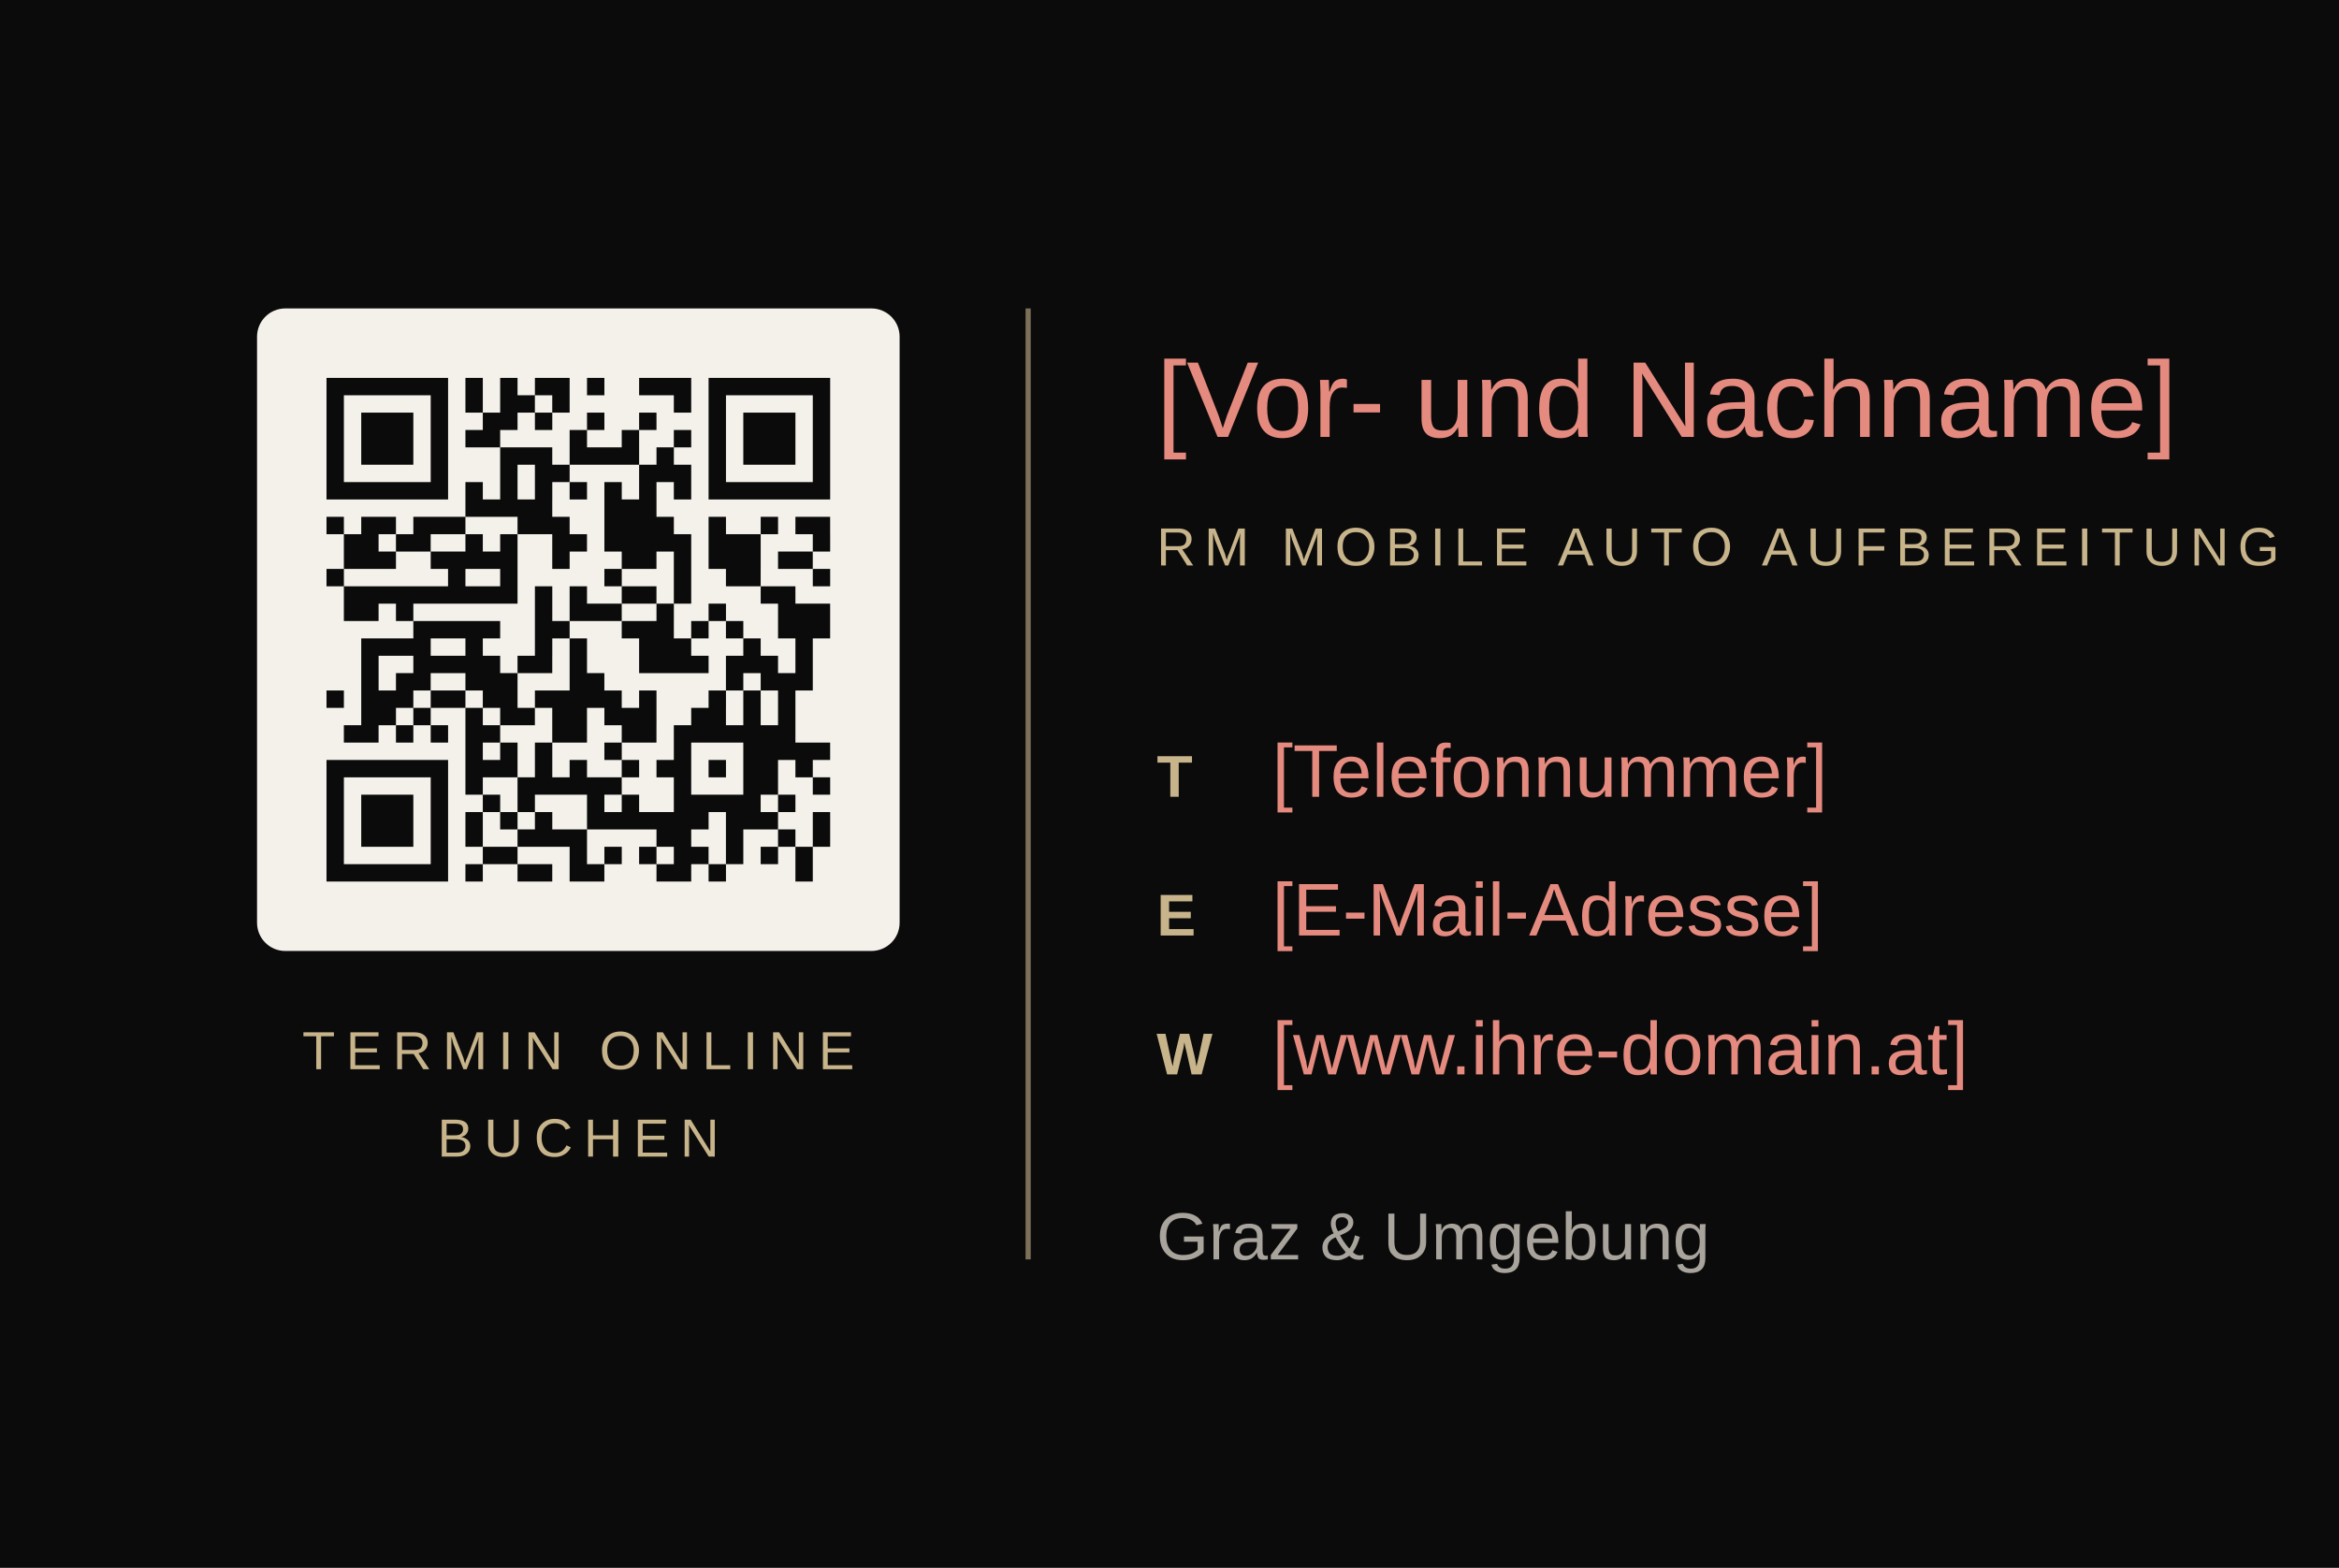
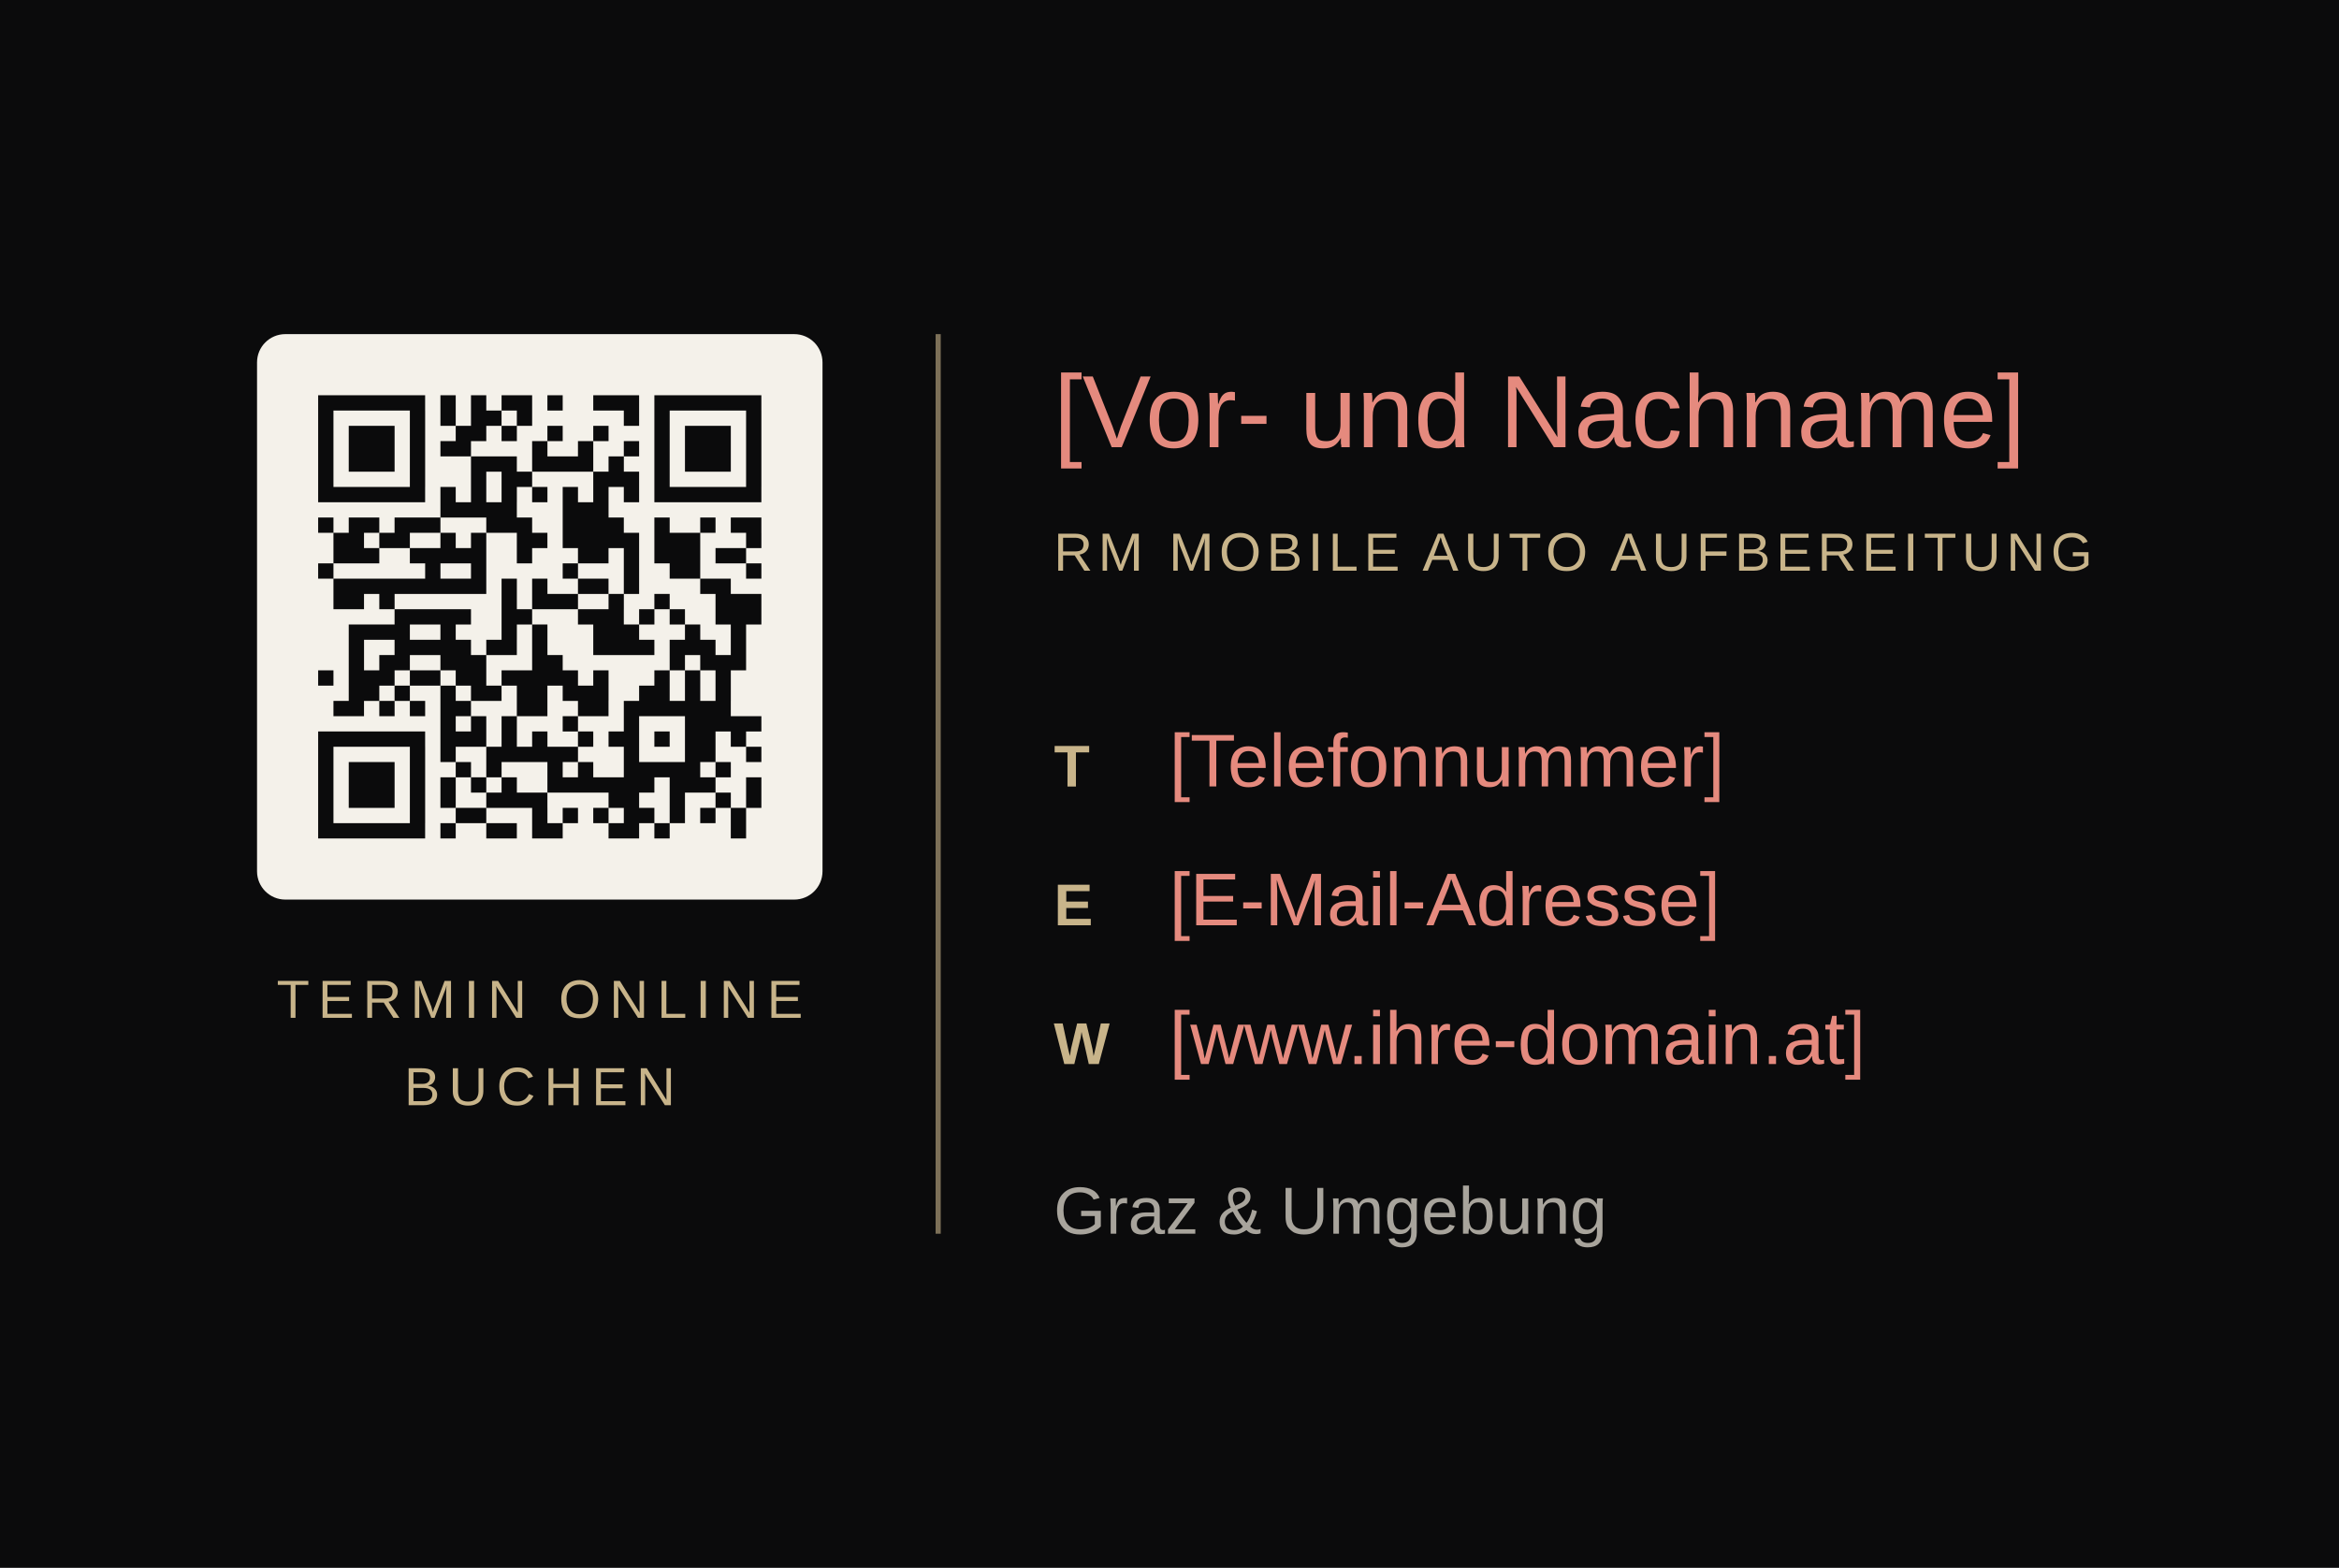
<svg xmlns="http://www.w3.org/2000/svg" width="91mm" height="61mm" viewBox="-3 -3 91 61">
  <defs />
  <rect x="-3" y="-3" width="91" height="61" fill="#0b0b0c" />
-   <rect x="7" y="9" width="25" height="25" rx="1.1" fill="#f4f1ea" />
-   <path d="M9.703 11.703h4.73v0.676h-4.73zM15.108 11.703h0.676v0.676h-0.676zM16.459 11.703h0.676v0.676h-0.676zM17.811 11.703h1.351v0.676h-1.351zM19.838 11.703h0.676v0.676h-0.676zM21.865 11.703h2.027v0.676h-2.027zM24.568 11.703h4.73v0.676h-4.73zM9.703 12.378h0.676v0.676h-0.676zM13.757 12.378h0.676v0.676h-0.676zM15.108 12.378h0.676v0.676h-0.676zM16.459 12.378h1.351v0.676h-1.351zM18.486 12.378h0.676v0.676h-0.676zM23.216 12.378h0.676v0.676h-0.676zM24.568 12.378h0.676v0.676h-0.676zM28.622 12.378h0.676v0.676h-0.676zM9.703 13.054h0.676v0.676h-0.676zM11.054 13.054h2.027v0.676h-2.027zM13.757 13.054h0.676v0.676h-0.676zM15.784 13.054h1.351v0.676h-1.351zM17.811 13.054h0.676v0.676h-0.676zM19.838 13.054h0.676v0.676h-0.676zM21.865 13.054h0.676v0.676h-0.676zM24.568 13.054h0.676v0.676h-0.676zM25.919 13.054h2.027v0.676h-2.027zM28.622 13.054h0.676v0.676h-0.676zM9.703 13.73h0.676v0.676h-0.676zM11.054 13.73h2.027v0.676h-2.027zM13.757 13.73h0.676v0.676h-0.676zM15.108 13.73h1.351v0.676h-1.351zM19.162 13.73h0.676v0.676h-0.676zM21.189 13.73h0.676v0.676h-0.676zM23.216 13.73h0.676v0.676h-0.676zM24.568 13.73h0.676v0.676h-0.676zM25.919 13.73h2.027v0.676h-2.027zM28.622 13.73h0.676v0.676h-0.676zM9.703 14.405h0.676v0.676h-0.676zM11.054 14.405h2.027v0.676h-2.027zM13.757 14.405h0.676v0.676h-0.676zM16.459 14.405h2.027v0.676h-2.027zM19.162 14.405h2.703v0.676h-2.703zM22.541 14.405h0.676v0.676h-0.676zM24.568 14.405h0.676v0.676h-0.676zM25.919 14.405h2.027v0.676h-2.027zM28.622 14.405h0.676v0.676h-0.676zM9.703 15.081h0.676v0.676h-0.676zM13.757 15.081h0.676v0.676h-0.676zM16.459 15.081h0.676v0.676h-0.676zM17.811 15.081h1.351v0.676h-1.351zM21.865 15.081h2.027v0.676h-2.027zM24.568 15.081h0.676v0.676h-0.676zM28.622 15.081h0.676v0.676h-0.676zM9.703 15.757h4.73v0.676h-4.73zM15.108 15.757h0.676v0.676h-0.676zM16.459 15.757h0.676v0.676h-0.676zM17.811 15.757h0.676v0.676h-0.676zM19.162 15.757h0.676v0.676h-0.676zM20.514 15.757h0.676v0.676h-0.676zM21.865 15.757h0.676v0.676h-0.676zM23.216 15.757h0.676v0.676h-0.676zM24.568 15.757h4.73v0.676h-4.73zM15.108 16.432h3.378v0.676h-3.378zM20.514 16.432h2.027v0.676h-2.027zM9.703 17.108h0.676v0.676h-0.676zM11.054 17.108h1.351v0.676h-1.351zM13.081 17.108h2.027v0.676h-2.027zM17.135 17.108h2.027v0.676h-2.027zM20.514 17.108h2.703v0.676h-2.703zM24.568 17.108h0.676v0.676h-0.676zM26.595 17.108h0.676v0.676h-0.676zM27.946 17.108h1.351v0.676h-1.351zM10.378 17.784h1.351v0.676h-1.351zM12.405 17.784h1.351v0.676h-1.351zM15.108 17.784h0.676v0.676h-0.676zM16.459 17.784h0.676v0.676h-0.676zM18.486 17.784h1.351v0.676h-1.351zM20.514 17.784h3.378v0.676h-3.378zM24.568 17.784h2.027v0.676h-2.027zM28.622 17.784h0.676v0.676h-0.676zM10.378 18.459h2.027v0.676h-2.027zM13.757 18.459h3.378v0.676h-3.378zM18.486 18.459h0.676v0.676h-0.676zM21.189 18.459h1.351v0.676h-1.351zM23.216 18.459h0.676v0.676h-0.676zM24.568 18.459h2.027v0.676h-2.027zM27.27 18.459h1.351v0.676h-1.351zM9.703 19.135h0.676v0.676h-0.676zM14.432 19.135h0.676v0.676h-0.676zM16.459 19.135h0.676v0.676h-0.676zM20.514 19.135h0.676v0.676h-0.676zM23.216 19.135h0.676v0.676h-0.676zM25.243 19.135h1.351v0.676h-1.351zM28.622 19.135h0.676v0.676h-0.676zM10.378 19.811h6.757v0.676h-6.757zM17.811 19.811h0.676v0.676h-0.676zM19.162 19.811h0.676v0.676h-0.676zM21.189 19.811h1.351v0.676h-1.351zM23.216 19.811h0.676v0.676h-0.676zM26.595 19.811h1.351v0.676h-1.351zM10.378 20.486h1.351v0.676h-1.351zM12.405 20.486h0.676v0.676h-0.676zM17.811 20.486h0.676v0.676h-0.676zM19.162 20.486h2.027v0.676h-2.027zM22.541 20.486h0.676v0.676h-0.676zM24.568 20.486h0.676v0.676h-0.676zM27.27 20.486h2.027v0.676h-2.027zM13.081 21.162h3.378v0.676h-3.378zM17.811 21.162h1.351v0.676h-1.351zM21.189 21.162h2.027v0.676h-2.027zM23.892 21.162h0.676v0.676h-0.676zM25.243 21.162h0.676v0.676h-0.676zM27.27 21.162h2.027v0.676h-2.027zM11.054 21.838h2.703v0.676h-2.703zM15.108 21.838h0.676v0.676h-0.676zM17.811 21.838h0.676v0.676h-0.676zM19.162 21.838h0.676v0.676h-0.676zM21.865 21.838h2.027v0.676h-2.027zM25.919 21.838h0.676v0.676h-0.676zM27.946 21.838h0.676v0.676h-0.676zM11.054 22.514h0.676v0.676h-0.676zM13.081 22.514h3.378v0.676h-3.378zM17.135 22.514h1.351v0.676h-1.351zM19.162 22.514h0.676v0.676h-0.676zM21.865 22.514h2.703v0.676h-2.703zM25.243 22.514h2.027v0.676h-2.027zM27.946 22.514h0.676v0.676h-0.676zM11.054 23.189h0.676v0.676h-0.676zM12.405 23.189h1.351v0.676h-1.351zM15.108 23.189h2.027v0.676h-2.027zM19.162 23.189h1.351v0.676h-1.351zM25.243 23.189h0.676v0.676h-0.676zM26.595 23.189h2.027v0.676h-2.027zM9.703 23.865h0.676v0.676h-0.676zM11.054 23.865h2.027v0.676h-2.027zM13.757 23.865h1.351v0.676h-1.351zM15.784 23.865h1.351v0.676h-1.351zM17.811 23.865h3.378v0.676h-3.378zM21.865 23.865h0.676v0.676h-0.676zM24.568 23.865h0.676v0.676h-0.676zM25.919 23.865h0.676v0.676h-0.676zM27.27 23.865h0.676v0.676h-0.676zM11.054 24.541h1.351v0.676h-1.351zM13.081 24.541h0.676v0.676h-0.676zM15.108 24.541h0.676v0.676h-0.676zM16.459 24.541h1.351v0.676h-1.351zM18.486 24.541h1.351v0.676h-1.351zM20.514 24.541h2.027v0.676h-2.027zM23.892 24.541h1.351v0.676h-1.351zM25.919 24.541h0.676v0.676h-0.676zM27.27 24.541h0.676v0.676h-0.676zM10.378 25.216h1.351v0.676h-1.351zM12.405 25.216h0.676v0.676h-0.676zM13.757 25.216h0.676v0.676h-0.676zM15.108 25.216h1.351v0.676h-1.351zM18.486 25.216h1.351v0.676h-1.351zM21.189 25.216h1.351v0.676h-1.351zM23.216 25.216h4.73v0.676h-4.73zM15.108 25.892h0.676v0.676h-0.676zM16.459 25.892h0.676v0.676h-0.676zM17.811 25.892h0.676v0.676h-0.676zM20.514 25.892h0.676v0.676h-0.676zM23.216 25.892h0.676v0.676h-0.676zM25.919 25.892h3.378v0.676h-3.378zM9.703 26.568h4.73v0.676h-4.73zM15.108 26.568h2.027v0.676h-2.027zM17.811 26.568h0.676v0.676h-0.676zM19.162 26.568h0.676v0.676h-0.676zM21.189 26.568h0.676v0.676h-0.676zM22.541 26.568h1.351v0.676h-1.351zM24.568 26.568h0.676v0.676h-0.676zM25.919 26.568h1.351v0.676h-1.351zM27.946 26.568h0.676v0.676h-0.676zM9.703 27.243h0.676v0.676h-0.676zM13.757 27.243h0.676v0.676h-0.676zM15.108 27.243h0.676v0.676h-0.676zM17.135 27.243h4.054v0.676h-4.054zM23.216 27.243h0.676v0.676h-0.676zM25.919 27.243h1.351v0.676h-1.351zM28.622 27.243h0.676v0.676h-0.676zM9.703 27.919h0.676v0.676h-0.676zM11.054 27.919h2.027v0.676h-2.027zM13.757 27.919h0.676v0.676h-0.676zM15.784 27.919h0.676v0.676h-0.676zM17.135 27.919h0.676v0.676h-0.676zM19.838 27.919h0.676v0.676h-0.676zM21.189 27.919h0.676v0.676h-0.676zM23.216 27.919h3.378v0.676h-3.378zM27.27 27.919h0.676v0.676h-0.676zM9.703 28.595h0.676v0.676h-0.676zM11.054 28.595h2.027v0.676h-2.027zM13.757 28.595h0.676v0.676h-0.676zM15.108 28.595h0.676v0.676h-0.676zM16.459 28.595h0.676v0.676h-0.676zM17.811 28.595h0.676v0.676h-0.676zM19.838 28.595h4.73v0.676h-4.73zM25.243 28.595h2.027v0.676h-2.027zM28.622 28.595h0.676v0.676h-0.676zM9.703 29.27h0.676v0.676h-0.676zM11.054 29.27h2.027v0.676h-2.027zM13.757 29.27h0.676v0.676h-0.676zM15.108 29.27h0.676v0.676h-0.676zM17.135 29.27h2.703v0.676h-2.703zM22.541 29.27h1.351v0.676h-1.351zM25.243 29.27h0.676v0.676h-0.676zM27.27 29.27h0.676v0.676h-0.676zM28.622 29.27h0.676v0.676h-0.676zM9.703 29.946h0.676v0.676h-0.676zM13.757 29.946h0.676v0.676h-0.676zM15.784 29.946h1.351v0.676h-1.351zM19.162 29.946h0.676v0.676h-0.676zM20.514 29.946h0.676v0.676h-0.676zM21.865 29.946h0.676v0.676h-0.676zM23.216 29.946h1.351v0.676h-1.351zM25.243 29.946h0.676v0.676h-0.676zM26.595 29.946h0.676v0.676h-0.676zM27.946 29.946h0.676v0.676h-0.676zM9.703 30.622h4.73v0.676h-4.73zM15.108 30.622h0.676v0.676h-0.676zM17.135 30.622h1.351v0.676h-1.351zM19.162 30.622h1.351v0.676h-1.351zM22.541 30.622h1.351v0.676h-1.351zM24.568 30.622h0.676v0.676h-0.676zM27.946 30.622h0.676v0.676h-0.676z" fill="#0b0b0c" />
-   <text x="19.5" y="38.6" font-family="Geist, 'Helvetica Neue', Arial, sans-serif" font-size="2.1" font-weight="500" fill="#c8b48a" text-anchor="middle" letter-spacing="0.42">TERMIN ONLINE</text>
-   <text x="19.5" y="42" font-family="Geist, 'Helvetica Neue', Arial, sans-serif" font-size="2.1" font-weight="500" fill="#c8b48a" text-anchor="middle" letter-spacing="0.42">BUCHEN</text>
-   <line x1="37" y1="9" x2="37" y2="46" stroke="#c8b48a" stroke-width="0.2" stroke-opacity="0.6" />
-   <text x="42" y="14" font-family="Geist, 'Helvetica Neue', Arial, sans-serif" font-size="4.2" font-weight="500" fill="#e58a7e">[Vor- und Nachname]</text>
-   <text x="42" y="19" font-family="Geist, 'Helvetica Neue', Arial, sans-serif" font-size="2.1" font-weight="500" fill="#c8b48a" letter-spacing="0.336">RM MOBILE AUTO AUFBEREITUNG</text>
-   <text x="42" y="28" font-family="Geist, 'Helvetica Neue', Arial, sans-serif" font-size="2.3" font-weight="600" fill="#c8b48a">T</text>
-   <text x="46.5" y="28" font-family="Geist, 'Helvetica Neue', Arial, sans-serif" font-size="2.9" font-weight="400" fill="#e58a7e">[Telefonnummer]</text>
-   <text x="42" y="33.4" font-family="Geist, 'Helvetica Neue', Arial, sans-serif" font-size="2.3" font-weight="600" fill="#c8b48a">E</text>
-   <text x="46.5" y="33.4" font-family="Geist, 'Helvetica Neue', Arial, sans-serif" font-size="2.9" font-weight="400" fill="#e58a7e">[E-Mail-Adresse]</text>
-   <text x="42" y="38.8" font-family="Geist, 'Helvetica Neue', Arial, sans-serif" font-size="2.3" font-weight="600" fill="#c8b48a">W</text>
-   <text x="46.5" y="38.8" font-family="Geist, 'Helvetica Neue', Arial, sans-serif" font-size="2.9" font-weight="400" fill="#e58a7e">[www.ihre-domain.at]</text>
-   <text x="42" y="46" font-family="Geist, 'Helvetica Neue', Arial, sans-serif" font-size="2.6" font-weight="400" fill="#a8a49c">Graz &amp; Umgebung</text>
+   <rect x="7" y="10" width="22" height="22" rx="1.1" fill="#f4f1ea" />
+   <path d="M9.378 12.378h4.162v0.595h-4.162zM14.135 12.378h0.595v0.595h-0.595zM15.324 12.378h0.595v0.595h-0.595zM16.514 12.378h1.189v0.595h-1.189zM18.297 12.378h0.595v0.595h-0.595zM20.081 12.378h1.784v0.595h-1.784zM22.459 12.378h4.162v0.595h-4.162zM9.378 12.973h0.595v0.595h-0.595zM12.946 12.973h0.595v0.595h-0.595zM14.135 12.973h0.595v0.595h-0.595zM15.324 12.973h1.189v0.595h-1.189zM17.108 12.973h0.595v0.595h-0.595zM21.27 12.973h0.595v0.595h-0.595zM22.459 12.973h0.595v0.595h-0.595zM26.027 12.973h0.595v0.595h-0.595zM9.378 13.568h0.595v0.595h-0.595zM10.568 13.568h1.784v0.595h-1.784zM12.946 13.568h0.595v0.595h-0.595zM14.73 13.568h1.189v0.595h-1.189zM16.514 13.568h0.595v0.595h-0.595zM18.297 13.568h0.595v0.595h-0.595zM20.081 13.568h0.595v0.595h-0.595zM22.459 13.568h0.595v0.595h-0.595zM23.649 13.568h1.784v0.595h-1.784zM26.027 13.568h0.595v0.595h-0.595zM9.378 14.162h0.595v0.595h-0.595zM10.568 14.162h1.784v0.595h-1.784zM12.946 14.162h0.595v0.595h-0.595zM14.135 14.162h1.189v0.595h-1.189zM17.703 14.162h0.595v0.595h-0.595zM19.486 14.162h0.595v0.595h-0.595zM21.27 14.162h0.595v0.595h-0.595zM22.459 14.162h0.595v0.595h-0.595zM23.649 14.162h1.784v0.595h-1.784zM26.027 14.162h0.595v0.595h-0.595zM9.378 14.757h0.595v0.595h-0.595zM10.568 14.757h1.784v0.595h-1.784zM12.946 14.757h0.595v0.595h-0.595zM15.324 14.757h1.784v0.595h-1.784zM17.703 14.757h2.378v0.595h-2.378zM20.676 14.757h0.595v0.595h-0.595zM22.459 14.757h0.595v0.595h-0.595zM23.649 14.757h1.784v0.595h-1.784zM26.027 14.757h0.595v0.595h-0.595zM9.378 15.351h0.595v0.595h-0.595zM12.946 15.351h0.595v0.595h-0.595zM15.324 15.351h0.595v0.595h-0.595zM16.514 15.351h1.189v0.595h-1.189zM20.081 15.351h1.784v0.595h-1.784zM22.459 15.351h0.595v0.595h-0.595zM26.027 15.351h0.595v0.595h-0.595zM9.378 15.946h4.162v0.595h-4.162zM14.135 15.946h0.595v0.595h-0.595zM15.324 15.946h0.595v0.595h-0.595zM16.514 15.946h0.595v0.595h-0.595zM17.703 15.946h0.595v0.595h-0.595zM18.892 15.946h0.595v0.595h-0.595zM20.081 15.946h0.595v0.595h-0.595zM21.27 15.946h0.595v0.595h-0.595zM22.459 15.946h4.162v0.595h-4.162zM14.135 16.541h2.973v0.595h-2.973zM18.892 16.541h1.784v0.595h-1.784zM9.378 17.135h0.595v0.595h-0.595zM10.568 17.135h1.189v0.595h-1.189zM12.351 17.135h1.784v0.595h-1.784zM15.919 17.135h1.784v0.595h-1.784zM18.892 17.135h2.378v0.595h-2.378zM22.459 17.135h0.595v0.595h-0.595zM24.243 17.135h0.595v0.595h-0.595zM25.432 17.135h1.189v0.595h-1.189zM9.973 17.73h1.189v0.595h-1.189zM11.757 17.73h1.189v0.595h-1.189zM14.135 17.73h0.595v0.595h-0.595zM15.324 17.73h0.595v0.595h-0.595zM17.108 17.73h1.189v0.595h-1.189zM18.892 17.73h2.973v0.595h-2.973zM22.459 17.73h1.784v0.595h-1.784zM26.027 17.73h0.595v0.595h-0.595zM9.973 18.324h1.784v0.595h-1.784zM12.946 18.324h2.973v0.595h-2.973zM17.108 18.324h0.595v0.595h-0.595zM19.486 18.324h1.189v0.595h-1.189zM21.27 18.324h0.595v0.595h-0.595zM22.459 18.324h1.784v0.595h-1.784zM24.838 18.324h1.189v0.595h-1.189zM9.378 18.919h0.595v0.595h-0.595zM13.541 18.919h0.595v0.595h-0.595zM15.324 18.919h0.595v0.595h-0.595zM18.892 18.919h0.595v0.595h-0.595zM21.27 18.919h0.595v0.595h-0.595zM23.054 18.919h1.189v0.595h-1.189zM26.027 18.919h0.595v0.595h-0.595zM9.973 19.514h5.946v0.595h-5.946zM16.514 19.514h0.595v0.595h-0.595zM17.703 19.514h0.595v0.595h-0.595zM19.486 19.514h1.189v0.595h-1.189zM21.27 19.514h0.595v0.595h-0.595zM24.243 19.514h1.189v0.595h-1.189zM9.973 20.108h1.189v0.595h-1.189zM11.757 20.108h0.595v0.595h-0.595zM16.514 20.108h0.595v0.595h-0.595zM17.703 20.108h1.784v0.595h-1.784zM20.676 20.108h0.595v0.595h-0.595zM22.459 20.108h0.595v0.595h-0.595zM24.838 20.108h1.784v0.595h-1.784zM12.351 20.703h2.973v0.595h-2.973zM16.514 20.703h1.189v0.595h-1.189zM19.486 20.703h1.784v0.595h-1.784zM21.865 20.703h0.595v0.595h-0.595zM23.054 20.703h0.595v0.595h-0.595zM24.838 20.703h1.784v0.595h-1.784zM10.568 21.297h2.378v0.595h-2.378zM14.135 21.297h0.595v0.595h-0.595zM16.514 21.297h0.595v0.595h-0.595zM17.703 21.297h0.595v0.595h-0.595zM20.081 21.297h1.784v0.595h-1.784zM23.649 21.297h0.595v0.595h-0.595zM25.432 21.297h0.595v0.595h-0.595zM10.568 21.892h0.595v0.595h-0.595zM12.351 21.892h2.973v0.595h-2.973zM15.919 21.892h1.189v0.595h-1.189zM17.703 21.892h0.595v0.595h-0.595zM20.081 21.892h2.378v0.595h-2.378zM23.054 21.892h1.784v0.595h-1.784zM25.432 21.892h0.595v0.595h-0.595zM10.568 22.486h0.595v0.595h-0.595zM11.757 22.486h1.189v0.595h-1.189zM14.135 22.486h1.784v0.595h-1.784zM17.703 22.486h1.189v0.595h-1.189zM23.054 22.486h0.595v0.595h-0.595zM24.243 22.486h1.784v0.595h-1.784zM9.378 23.081h0.595v0.595h-0.595zM10.568 23.081h1.784v0.595h-1.784zM12.946 23.081h1.189v0.595h-1.189zM14.73 23.081h1.189v0.595h-1.189zM16.514 23.081h2.973v0.595h-2.973zM20.081 23.081h0.595v0.595h-0.595zM22.459 23.081h0.595v0.595h-0.595zM23.649 23.081h0.595v0.595h-0.595zM24.838 23.081h0.595v0.595h-0.595zM10.568 23.676h1.189v0.595h-1.189zM12.351 23.676h0.595v0.595h-0.595zM14.135 23.676h0.595v0.595h-0.595zM15.324 23.676h1.189v0.595h-1.189zM17.108 23.676h1.189v0.595h-1.189zM18.892 23.676h1.784v0.595h-1.784zM21.865 23.676h1.189v0.595h-1.189zM23.649 23.676h0.595v0.595h-0.595zM24.838 23.676h0.595v0.595h-0.595zM9.973 24.27h1.189v0.595h-1.189zM11.757 24.27h0.595v0.595h-0.595zM12.946 24.27h0.595v0.595h-0.595zM14.135 24.27h1.189v0.595h-1.189zM17.108 24.27h1.189v0.595h-1.189zM19.486 24.27h1.189v0.595h-1.189zM21.27 24.27h4.162v0.595h-4.162zM14.135 24.865h0.595v0.595h-0.595zM15.324 24.865h0.595v0.595h-0.595zM16.514 24.865h0.595v0.595h-0.595zM18.892 24.865h0.595v0.595h-0.595zM21.27 24.865h0.595v0.595h-0.595zM23.649 24.865h2.973v0.595h-2.973zM9.378 25.459h4.162v0.595h-4.162zM14.135 25.459h1.784v0.595h-1.784zM16.514 25.459h0.595v0.595h-0.595zM17.703 25.459h0.595v0.595h-0.595zM19.486 25.459h0.595v0.595h-0.595zM20.676 25.459h1.189v0.595h-1.189zM22.459 25.459h0.595v0.595h-0.595zM23.649 25.459h1.189v0.595h-1.189zM25.432 25.459h0.595v0.595h-0.595zM9.378 26.054h0.595v0.595h-0.595zM12.946 26.054h0.595v0.595h-0.595zM14.135 26.054h0.595v0.595h-0.595zM15.919 26.054h3.568v0.595h-3.568zM21.27 26.054h0.595v0.595h-0.595zM23.649 26.054h1.189v0.595h-1.189zM26.027 26.054h0.595v0.595h-0.595zM9.378 26.649h0.595v0.595h-0.595zM10.568 26.649h1.784v0.595h-1.784zM12.946 26.649h0.595v0.595h-0.595zM14.73 26.649h0.595v0.595h-0.595zM15.919 26.649h0.595v0.595h-0.595zM18.297 26.649h0.595v0.595h-0.595zM19.486 26.649h0.595v0.595h-0.595zM21.27 26.649h2.973v0.595h-2.973zM24.838 26.649h0.595v0.595h-0.595zM9.378 27.243h0.595v0.595h-0.595zM10.568 27.243h1.784v0.595h-1.784zM12.946 27.243h0.595v0.595h-0.595zM14.135 27.243h0.595v0.595h-0.595zM15.324 27.243h0.595v0.595h-0.595zM16.514 27.243h0.595v0.595h-0.595zM18.297 27.243h4.162v0.595h-4.162zM23.054 27.243h1.784v0.595h-1.784zM26.027 27.243h0.595v0.595h-0.595zM9.378 27.838h0.595v0.595h-0.595zM10.568 27.838h1.784v0.595h-1.784zM12.946 27.838h0.595v0.595h-0.595zM14.135 27.838h0.595v0.595h-0.595zM15.919 27.838h2.378v0.595h-2.378zM20.676 27.838h1.189v0.595h-1.189zM23.054 27.838h0.595v0.595h-0.595zM24.838 27.838h0.595v0.595h-0.595zM26.027 27.838h0.595v0.595h-0.595zM9.378 28.432h0.595v0.595h-0.595zM12.946 28.432h0.595v0.595h-0.595zM14.73 28.432h1.189v0.595h-1.189zM17.703 28.432h0.595v0.595h-0.595zM18.892 28.432h0.595v0.595h-0.595zM20.081 28.432h0.595v0.595h-0.595zM21.27 28.432h1.189v0.595h-1.189zM23.054 28.432h0.595v0.595h-0.595zM24.243 28.432h0.595v0.595h-0.595zM25.432 28.432h0.595v0.595h-0.595zM9.378 29.027h4.162v0.595h-4.162zM14.135 29.027h0.595v0.595h-0.595zM15.919 29.027h1.189v0.595h-1.189zM17.703 29.027h1.189v0.595h-1.189zM20.676 29.027h1.189v0.595h-1.189zM22.459 29.027h0.595v0.595h-0.595zM25.432 29.027h0.595v0.595h-0.595z" fill="#0b0b0c" />
+   <text x="18" y="36.6" font-family="Geist, 'Helvetica Neue', Arial, sans-serif" font-size="2.1" font-weight="500" fill="#c8b48a" text-anchor="middle" letter-spacing="0.336">TERMIN ONLINE</text>
+   <text x="18" y="40" font-family="Geist, 'Helvetica Neue', Arial, sans-serif" font-size="2.1" font-weight="500" fill="#c8b48a" text-anchor="middle" letter-spacing="0.336">BUCHEN</text>
+   <line x1="33.5" y1="10" x2="33.5" y2="45" stroke="#c8b48a" stroke-width="0.2" stroke-opacity="0.6" />
+   <text x="38" y="14.4" font-family="Geist, 'Helvetica Neue', Arial, sans-serif" font-size="4" font-weight="500" fill="#e58a7e">[Vor- und Nachname]</text>
+   <text x="38" y="19.2" font-family="Geist, 'Helvetica Neue', Arial, sans-serif" font-size="2.1" font-weight="500" fill="#c8b48a" letter-spacing="0.21">RM MOBILE AUTO AUFBEREITUNG</text>
+   <text x="38" y="27.6" font-family="Geist, 'Helvetica Neue', Arial, sans-serif" font-size="2.3" font-weight="600" fill="#c8b48a">T</text>
+   <text x="42.5" y="27.6" font-family="Geist, 'Helvetica Neue', Arial, sans-serif" font-size="2.9" font-weight="400" fill="#e58a7e">[Telefonnummer]</text>
+   <text x="38" y="33" font-family="Geist, 'Helvetica Neue', Arial, sans-serif" font-size="2.3" font-weight="600" fill="#c8b48a">E</text>
+   <text x="42.5" y="33" font-family="Geist, 'Helvetica Neue', Arial, sans-serif" font-size="2.9" font-weight="400" fill="#e58a7e">[E-Mail-Adresse]</text>
+   <text x="38" y="38.4" font-family="Geist, 'Helvetica Neue', Arial, sans-serif" font-size="2.3" font-weight="600" fill="#c8b48a">W</text>
+   <text x="42.5" y="38.4" font-family="Geist, 'Helvetica Neue', Arial, sans-serif" font-size="2.9" font-weight="400" fill="#e58a7e">[www.ihre-domain.at]</text>
+   <text x="38" y="45" font-family="Geist, 'Helvetica Neue', Arial, sans-serif" font-size="2.6" font-weight="400" fill="#a8a49c">Graz &amp; Umgebung</text>
</svg>
